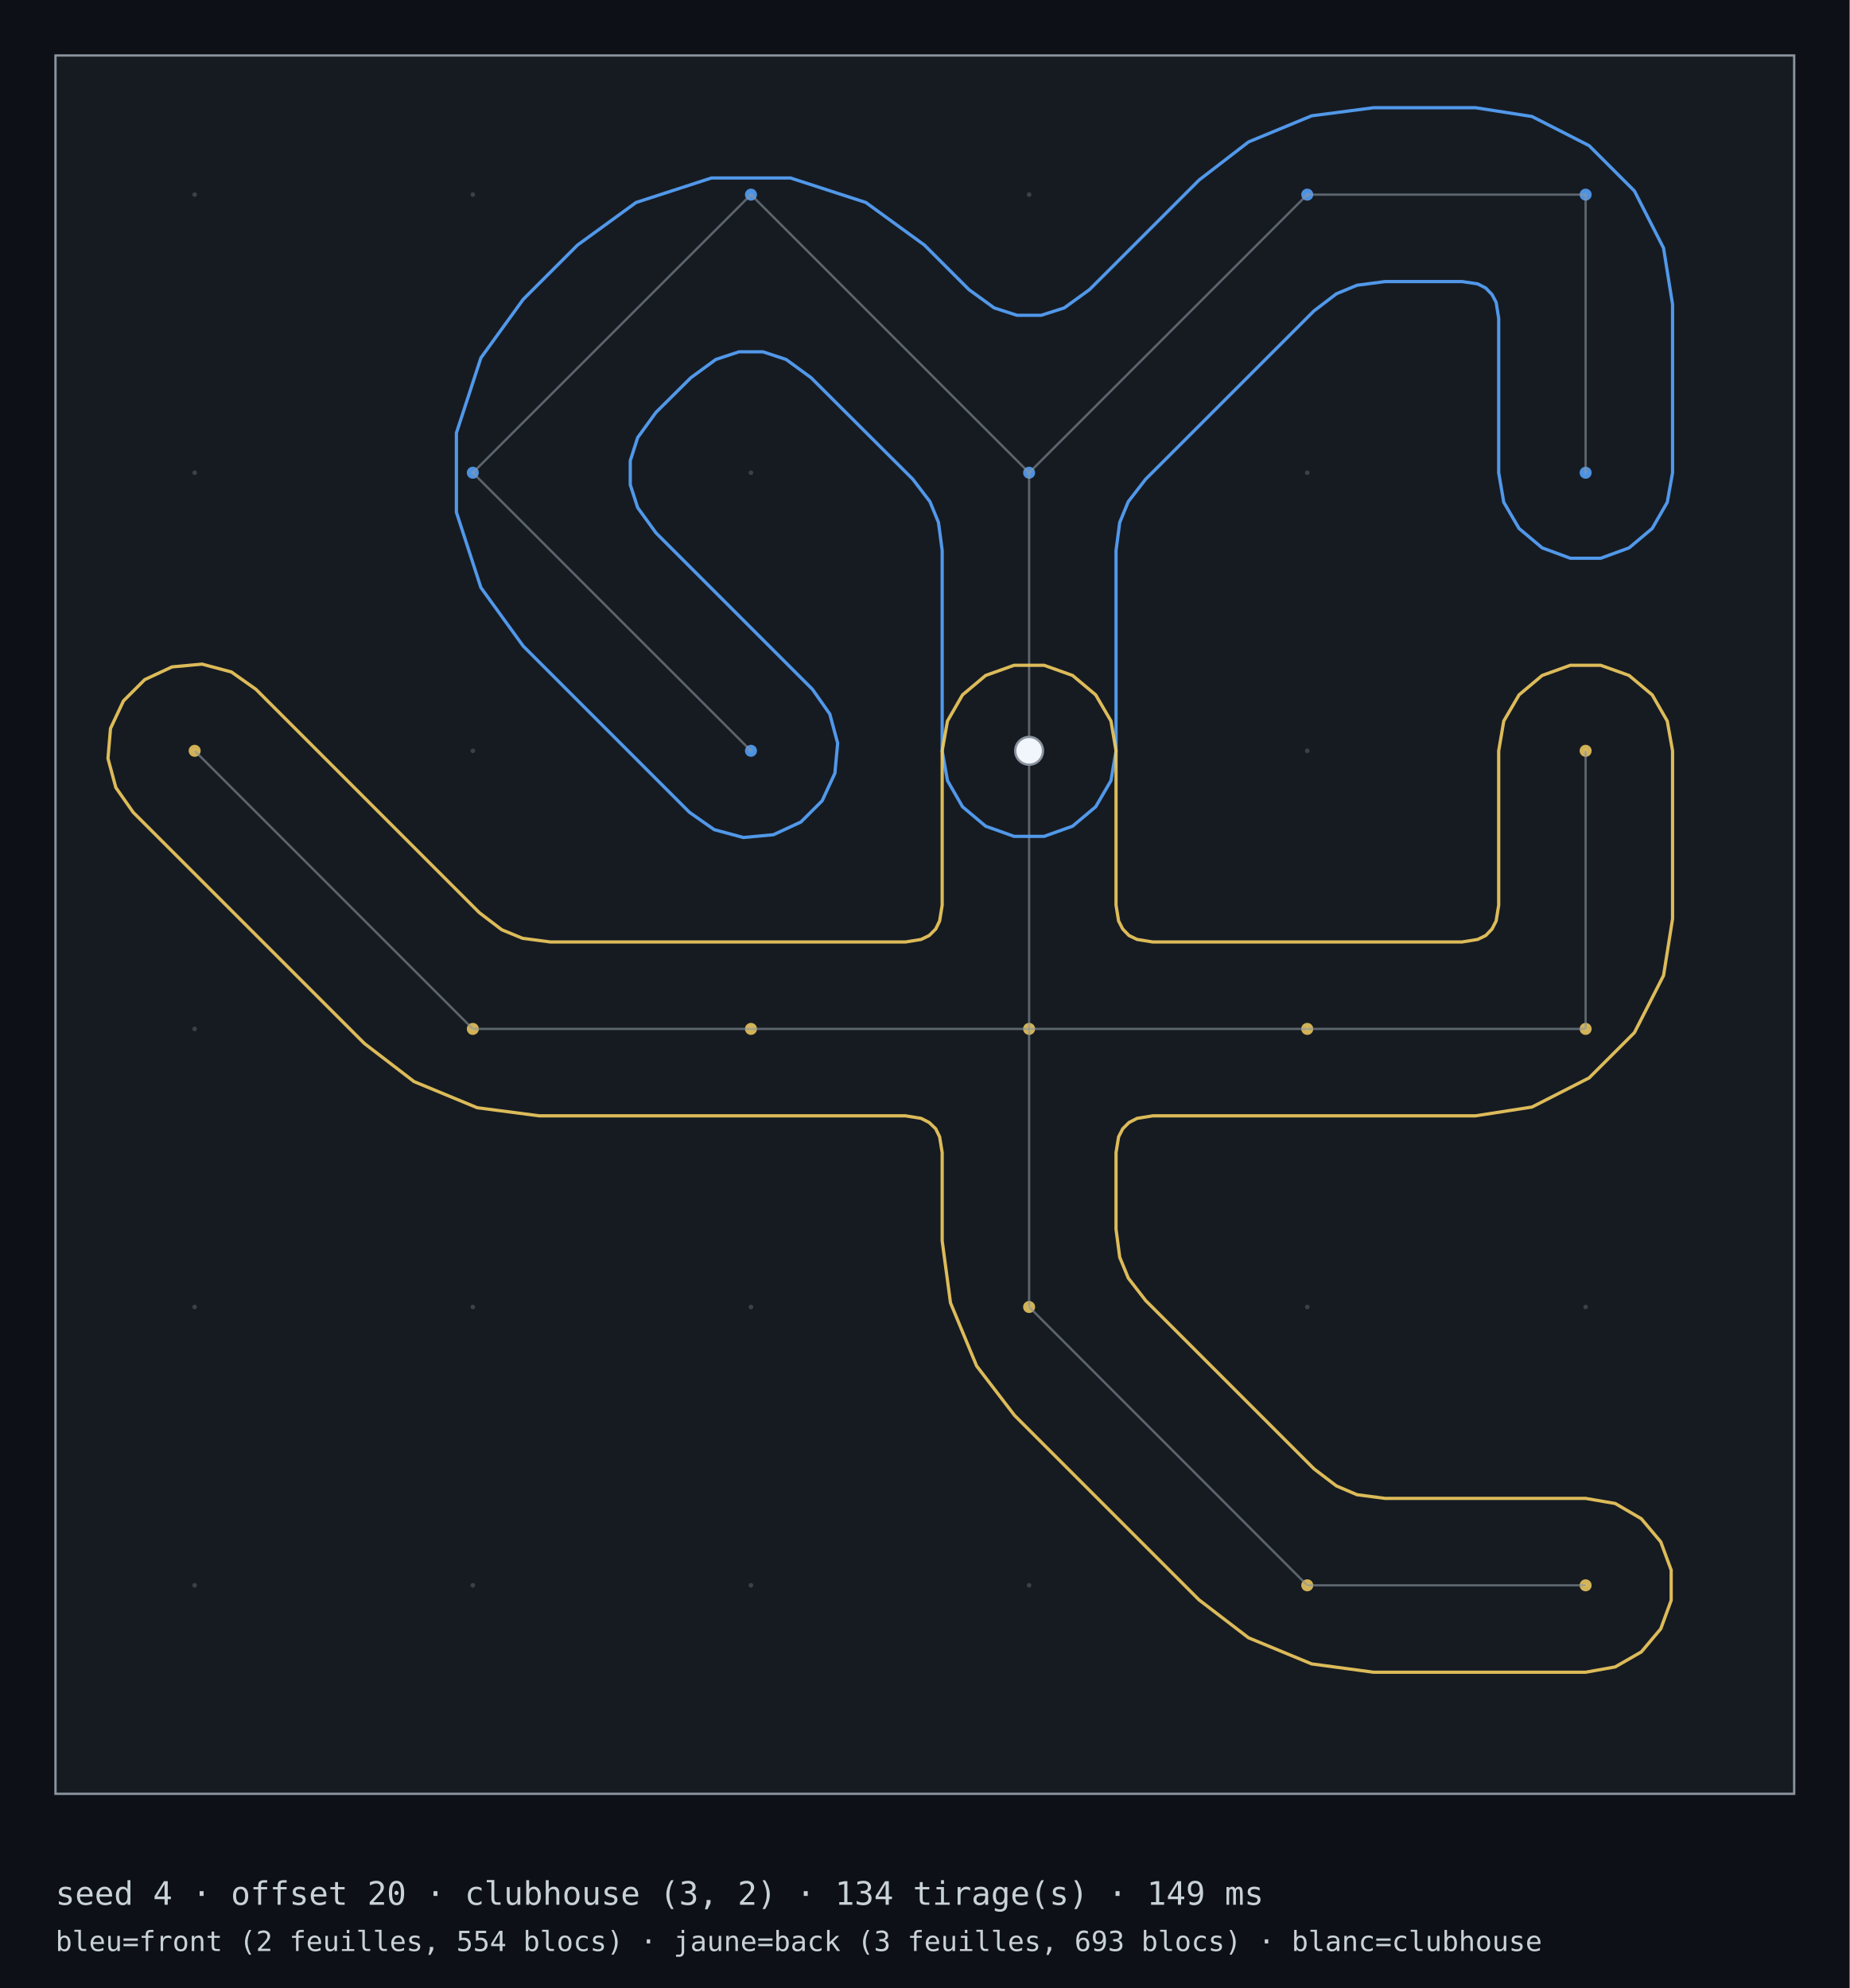
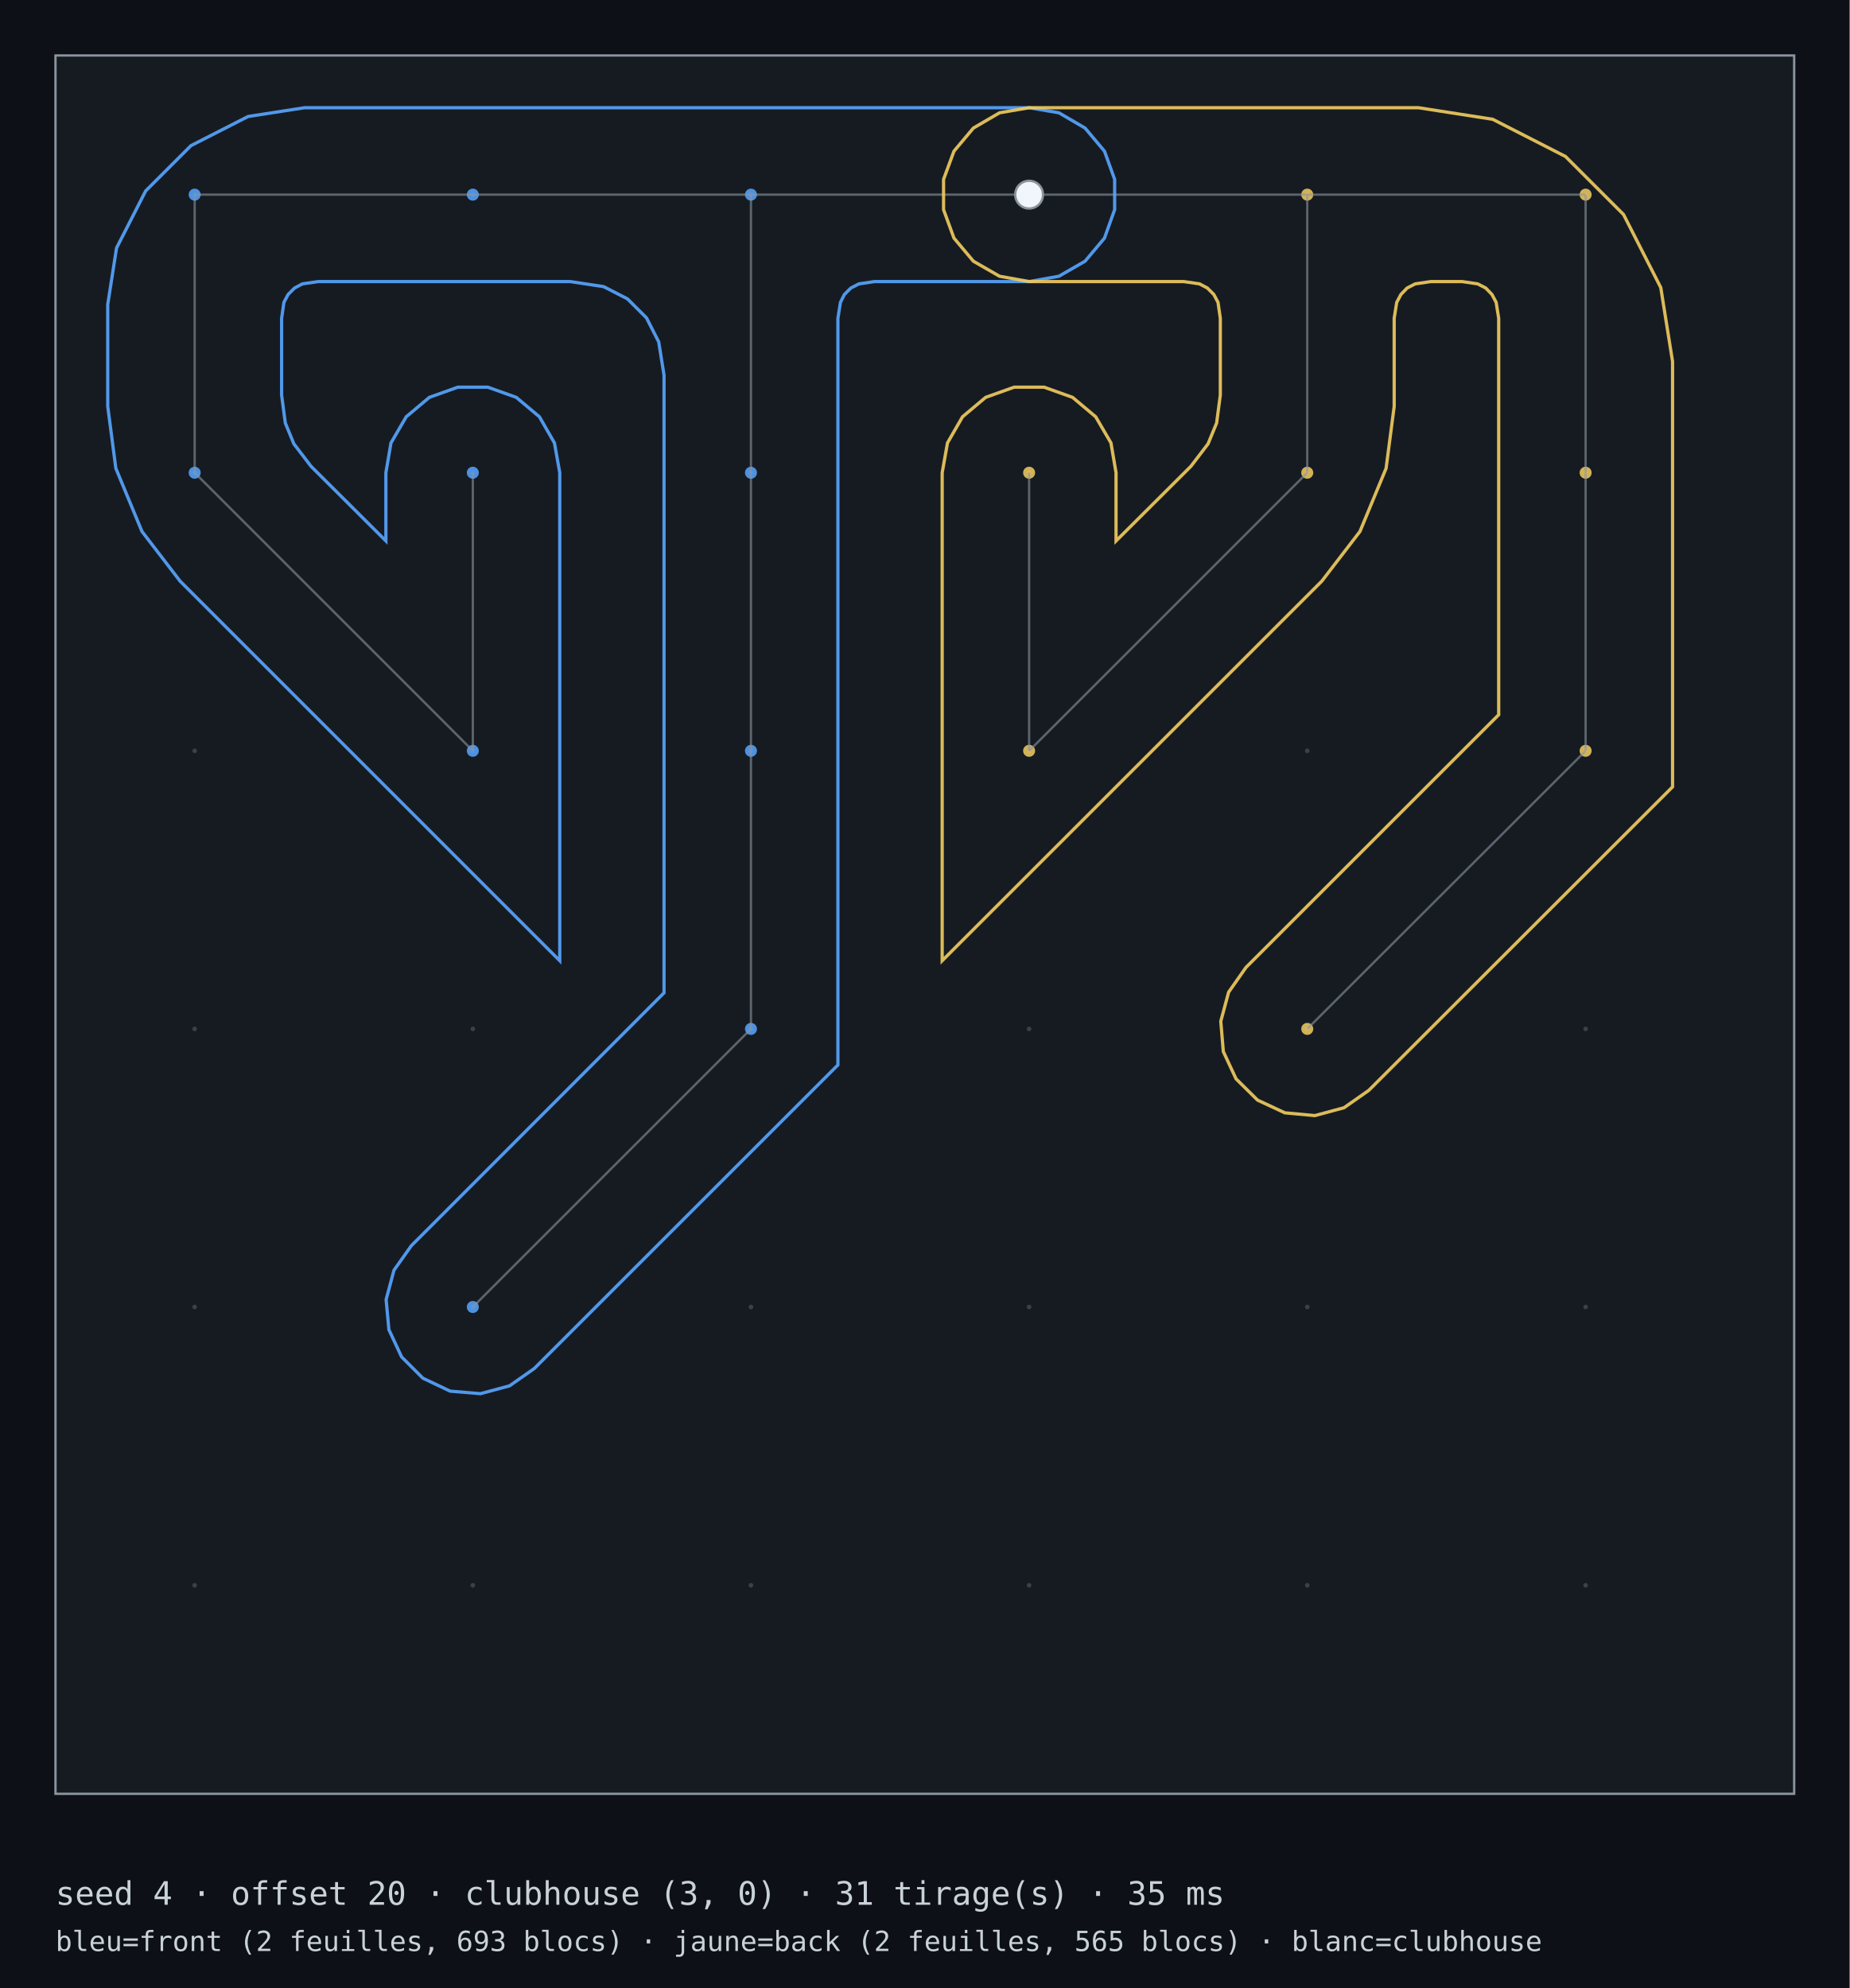
<svg xmlns="http://www.w3.org/2000/svg" width="800" height="860">
  <rect width="100%" height="100%" fill="#0d1117" />
  <rect x="24" y="24" width="752.0" height="752.0" fill="#161b22" stroke="#8b949e" />
  <style>text{font-family:monospace;fill:#c9d1d9}</style>
  <circle cx="84.2" cy="84.2" r="1.0" fill="#3b4049" />
  <circle cx="84.2" cy="204.5" r="1.0" fill="#3b4049" />
  <circle cx="84.2" cy="324.8" r="1.0" fill="#3b4049" />
  <circle cx="84.2" cy="445.1" r="1.0" fill="#3b4049" />
  <circle cx="84.2" cy="565.4" r="1.0" fill="#3b4049" />
  <circle cx="84.2" cy="685.8" r="1.0" fill="#3b4049" />
  <circle cx="204.5" cy="84.2" r="1.0" fill="#3b4049" />
  <circle cx="204.5" cy="204.5" r="1.0" fill="#3b4049" />
  <circle cx="204.5" cy="324.8" r="1.0" fill="#3b4049" />
  <circle cx="204.5" cy="445.1" r="1.0" fill="#3b4049" />
  <circle cx="204.5" cy="565.4" r="1.0" fill="#3b4049" />
  <circle cx="204.5" cy="685.8" r="1.0" fill="#3b4049" />
  <circle cx="324.8" cy="84.2" r="1.0" fill="#3b4049" />
  <circle cx="324.8" cy="204.5" r="1.0" fill="#3b4049" />
  <circle cx="324.8" cy="324.8" r="1.0" fill="#3b4049" />
  <circle cx="324.8" cy="445.1" r="1.0" fill="#3b4049" />
  <circle cx="324.8" cy="565.4" r="1.0" fill="#3b4049" />
  <circle cx="324.8" cy="685.8" r="1.0" fill="#3b4049" />
  <circle cx="445.1" cy="84.2" r="1.0" fill="#3b4049" />
  <circle cx="445.1" cy="204.5" r="1.0" fill="#3b4049" />
  <circle cx="445.1" cy="324.8" r="1.0" fill="#3b4049" />
  <circle cx="445.1" cy="445.1" r="1.0" fill="#3b4049" />
  <circle cx="445.1" cy="565.4" r="1.0" fill="#3b4049" />
  <circle cx="445.1" cy="685.8" r="1.0" fill="#3b4049" />
  <circle cx="565.4" cy="84.2" r="1.0" fill="#3b4049" />
  <circle cx="565.4" cy="204.5" r="1.0" fill="#3b4049" />
  <circle cx="565.4" cy="324.8" r="1.0" fill="#3b4049" />
  <circle cx="565.4" cy="445.1" r="1.0" fill="#3b4049" />
  <circle cx="565.4" cy="565.4" r="1.0" fill="#3b4049" />
  <circle cx="565.4" cy="685.8" r="1.0" fill="#3b4049" />
  <circle cx="685.8" cy="84.2" r="1.0" fill="#3b4049" />
  <circle cx="685.8" cy="204.5" r="1.0" fill="#3b4049" />
  <circle cx="685.8" cy="324.8" r="1.0" fill="#3b4049" />
  <circle cx="685.8" cy="445.1" r="1.0" fill="#3b4049" />
  <circle cx="685.8" cy="565.4" r="1.0" fill="#3b4049" />
  <circle cx="685.8" cy="685.8" r="1.0" fill="#3b4049" />
-   <circle cx="445.1" cy="204.5" r="2.6" fill="#58a6ff" fill-opacity="0.85" />
-   <circle cx="565.4" cy="84.2" r="2.6" fill="#58a6ff" fill-opacity="0.85" />
  <circle cx="324.8" cy="84.2" r="2.6" fill="#58a6ff" fill-opacity="0.85" />
+   <circle cx="324.8" cy="204.5" r="2.6" fill="#58a6ff" fill-opacity="0.85" />
+   <circle cx="204.5" cy="84.2" r="2.6" fill="#58a6ff" fill-opacity="0.85" />
+   <circle cx="84.2" cy="84.2" r="2.6" fill="#58a6ff" fill-opacity="0.85" />
+   <circle cx="84.2" cy="204.5" r="2.6" fill="#58a6ff" fill-opacity="0.85" />
+   <circle cx="204.5" cy="324.8" r="2.6" fill="#58a6ff" fill-opacity="0.85" />
  <circle cx="204.5" cy="204.5" r="2.6" fill="#58a6ff" fill-opacity="0.85" />
  <circle cx="324.8" cy="324.8" r="2.6" fill="#58a6ff" fill-opacity="0.85" />
-   <circle cx="685.8" cy="84.2" r="2.6" fill="#58a6ff" fill-opacity="0.85" />
-   <circle cx="685.8" cy="204.5" r="2.6" fill="#58a6ff" fill-opacity="0.85" />
-   <circle cx="445.1" cy="445.1" r="2.6" fill="#f2cc60" fill-opacity="0.85" />
+   <circle cx="324.8" cy="445.1" r="2.6" fill="#58a6ff" fill-opacity="0.85" />
+   <circle cx="204.5" cy="565.4" r="2.6" fill="#58a6ff" fill-opacity="0.85" />
+   <circle cx="565.4" cy="84.2" r="2.6" fill="#f2cc60" fill-opacity="0.85" />
+   <circle cx="565.4" cy="204.5" r="2.6" fill="#f2cc60" fill-opacity="0.85" />
+   <circle cx="685.8" cy="84.2" r="2.6" fill="#f2cc60" fill-opacity="0.85" />
+   <circle cx="685.8" cy="204.5" r="2.6" fill="#f2cc60" fill-opacity="0.85" />
+   <circle cx="685.8" cy="324.8" r="2.6" fill="#f2cc60" fill-opacity="0.85" />
  <circle cx="565.4" cy="445.1" r="2.6" fill="#f2cc60" fill-opacity="0.85" />
-   <circle cx="445.1" cy="565.4" r="2.6" fill="#f2cc60" fill-opacity="0.85" />
-   <circle cx="324.8" cy="445.1" r="2.6" fill="#f2cc60" fill-opacity="0.85" />
-   <circle cx="204.5" cy="445.1" r="2.6" fill="#f2cc60" fill-opacity="0.85" />
-   <circle cx="84.2" cy="324.8" r="2.6" fill="#f2cc60" fill-opacity="0.85" />
-   <circle cx="565.4" cy="685.8" r="2.6" fill="#f2cc60" fill-opacity="0.85" />
-   <circle cx="685.8" cy="685.8" r="2.6" fill="#f2cc60" fill-opacity="0.85" />
-   <circle cx="685.8" cy="445.1" r="2.6" fill="#f2cc60" fill-opacity="0.85" />
-   <circle cx="685.8" cy="324.8" r="2.6" fill="#f2cc60" fill-opacity="0.85" />
+   <circle cx="445.1" cy="324.8" r="2.6" fill="#f2cc60" fill-opacity="0.85" />
+   <circle cx="445.1" cy="204.5" r="2.6" fill="#f2cc60" fill-opacity="0.85" />
+   <line x1="445.1" y1="84.2" x2="324.8" y2="84.2" stroke="#8b949e" stroke-width="1.0" stroke-opacity="0.6" />
+   <line x1="445.1" y1="84.2" x2="565.4" y2="84.2" stroke="#8b949e" stroke-width="1.0" stroke-opacity="0.6" />
+   <line x1="324.8" y1="84.2" x2="324.8" y2="204.5" stroke="#8b949e" stroke-width="1.0" stroke-opacity="0.6" />
+   <line x1="565.4" y1="84.2" x2="565.4" y2="204.5" stroke="#8b949e" stroke-width="1.0" stroke-opacity="0.6" />
+   <line x1="324.8" y1="204.5" x2="324.8" y2="324.8" stroke="#8b949e" stroke-width="1.0" stroke-opacity="0.6" />
+   <line x1="565.4" y1="204.5" x2="445.1" y2="324.8" stroke="#8b949e" stroke-width="1.0" stroke-opacity="0.6" />
+   <line x1="324.8" y1="324.8" x2="324.8" y2="445.1" stroke="#8b949e" stroke-width="1.0" stroke-opacity="0.6" />
  <line x1="445.1" y1="324.8" x2="445.1" y2="204.5" stroke="#8b949e" stroke-width="1.0" stroke-opacity="0.6" />
-   <line x1="445.1" y1="324.8" x2="445.1" y2="445.1" stroke="#8b949e" stroke-width="1.0" stroke-opacity="0.6" />
-   <line x1="445.1" y1="204.5" x2="565.4" y2="84.2" stroke="#8b949e" stroke-width="1.0" stroke-opacity="0.6" />
-   <line x1="445.1" y1="445.1" x2="565.4" y2="445.1" stroke="#8b949e" stroke-width="1.0" stroke-opacity="0.6" />
+   <line x1="324.8" y1="445.1" x2="204.5" y2="565.4" stroke="#8b949e" stroke-width="1.0" stroke-opacity="0.6" />
  <line x1="565.4" y1="84.2" x2="685.8" y2="84.2" stroke="#8b949e" stroke-width="1.0" stroke-opacity="0.6" />
-   <line x1="565.4" y1="445.1" x2="685.8" y2="445.1" stroke="#8b949e" stroke-width="1.0" stroke-opacity="0.6" />
+   <line x1="324.8" y1="84.2" x2="204.5" y2="84.2" stroke="#8b949e" stroke-width="1.0" stroke-opacity="0.6" />
  <line x1="685.8" y1="84.2" x2="685.8" y2="204.5" stroke="#8b949e" stroke-width="1.0" stroke-opacity="0.6" />
-   <line x1="685.8" y1="445.1" x2="685.8" y2="324.8" stroke="#8b949e" stroke-width="1.0" stroke-opacity="0.6" />
-   <line x1="445.1" y1="204.5" x2="324.8" y2="84.2" stroke="#8b949e" stroke-width="1.0" stroke-opacity="0.6" />
-   <line x1="445.1" y1="445.1" x2="445.1" y2="565.4" stroke="#8b949e" stroke-width="1.0" stroke-opacity="0.6" />
-   <line x1="324.8" y1="84.2" x2="204.5" y2="204.5" stroke="#8b949e" stroke-width="1.0" stroke-opacity="0.6" />
-   <line x1="445.1" y1="565.4" x2="565.4" y2="685.8" stroke="#8b949e" stroke-width="1.0" stroke-opacity="0.6" />
-   <line x1="204.5" y1="204.5" x2="324.8" y2="324.8" stroke="#8b949e" stroke-width="1.0" stroke-opacity="0.6" />
-   <line x1="565.4" y1="685.8" x2="685.8" y2="685.8" stroke="#8b949e" stroke-width="1.0" stroke-opacity="0.6" />
-   <line x1="445.1" y1="445.1" x2="324.8" y2="445.1" stroke="#8b949e" stroke-width="1.0" stroke-opacity="0.6" />
-   <line x1="324.8" y1="445.1" x2="204.5" y2="445.1" stroke="#8b949e" stroke-width="1.0" stroke-opacity="0.6" />
-   <line x1="204.5" y1="445.1" x2="84.2" y2="324.8" stroke="#8b949e" stroke-width="1.0" stroke-opacity="0.6" />
-   <polygon points="407.5,324.8 409.8,337.7 416.3,349.0 426.3,357.4 438.6,361.8 451.6,361.8 463.9,357.4 473.9,349.0 480.5,337.7 482.7,324.8 482.7,238.1 484.3,226.0 488.0,217.0 495.5,207.3 568.3,134.5 578.0,127.1 586.9,123.4 599.1,121.8 632.3,121.8 639.1,122.8 642.6,124.6 645.3,127.4 647.1,130.8 648.2,137.7 648.2,204.5 650.4,217.3 657.0,228.6 667.0,237.0 679.2,241.5 692.3,241.5 704.6,237.0 714.6,228.6 721.1,217.3 723.4,204.5 723.4,131.7 719.5,107.3 706.9,82.6 687.3,63.0 662.6,50.4 638.2,46.6 594.1,46.6 567.3,50.1 540.0,61.4 518.6,77.9 471.2,125.3 460.3,133.2 450.3,136.4 439.9,136.4 430.0,133.2 419.1,125.3 399.8,106.0 374.5,87.6 341.9,77.0 307.7,77.0 275.1,87.6 249.8,106.0 226.3,129.5 208.0,154.8 197.4,187.3 197.4,221.6 208.0,254.2 226.3,279.5 298.2,351.4 308.9,358.9 321.5,362.3 334.5,361.1 346.4,355.6 355.6,346.4 361.1,334.5 362.3,321.5 358.9,308.9 351.4,298.2 283.7,230.5 275.8,219.6 272.6,209.7 272.6,199.3 275.8,189.3 283.7,178.4 298.8,163.4 309.6,155.5 319.6,152.2 330.0,152.2 340.0,155.5 350.8,163.4 394.8,207.3 402.2,217.0 405.9,226.0 407.5,238.1" fill="none" stroke="#58a6ff" stroke-width="1.4" stroke-opacity="0.9" />
-   <polygon points="482.7,324.8 480.5,311.9 473.9,300.6 463.9,292.2 451.6,287.8 438.6,287.8 426.3,292.2 416.3,300.6 409.8,311.9 407.5,324.8 407.5,391.6 406.4,398.4 404.7,401.9 401.9,404.7 398.4,406.4 391.6,407.5 238.1,407.5 226.0,405.9 217.0,402.2 207.3,394.8 110.7,298.2 100.1,290.7 87.4,287.3 74.4,288.5 62.6,294.0 53.4,303.2 47.8,315.1 46.7,328.1 50.1,340.7 57.6,351.4 157.6,451.4 179.1,467.9 206.4,479.2 233.2,482.7 391.6,482.7 398.4,483.8 401.9,485.6 404.7,488.3 406.4,491.8 407.5,498.6 407.5,536.8 411.1,563.6 422.4,590.9 438.8,612.3 518.6,692.1 540.0,708.5 567.3,719.8 594.1,723.4 685.8,723.4 698.6,721.1 709.9,714.6 718.3,704.6 722.8,692.3 722.8,679.2 718.3,667.0 709.9,657.0 698.6,650.4 685.8,648.2 599.1,648.2 586.9,646.6 578.0,642.8 568.3,635.4 495.5,562.6 488.0,552.9 484.3,543.9 482.7,531.8 482.7,498.6 483.8,491.8 485.6,488.3 488.3,485.6 491.8,483.8 498.6,482.7 638.2,482.7 662.6,478.9 687.3,466.3 706.9,446.7 719.5,422.0 723.4,397.5 723.4,324.8 721.1,311.9 714.6,300.6 704.6,292.2 692.3,287.8 679.2,287.8 667.0,292.2 657.0,300.6 650.4,311.9 648.2,324.8 648.2,391.6 647.1,398.4 645.3,401.9 642.6,404.7 639.1,406.4 632.3,407.5 498.6,407.5 491.8,406.4 488.3,404.7 485.6,401.9 483.8,398.4 482.7,391.6" fill="none" stroke="#f2cc60" stroke-width="1.4" stroke-opacity="0.9" />
-   <circle cx="445.1" cy="324.8" r="6" fill="#f0f6fc" stroke="#8b949e" />
-   <text x="24" y="824" font-size="14">seed 4 · offset 20 · clubhouse (3, 2) · 134 tirage(s) · 149 ms</text>
-   <text x="24" y="844" font-size="12">bleu=front (2 feuilles, 554 blocs) · jaune=back (3 feuilles, 693 blocs) · blanc=clubhouse</text>
+   <line x1="204.5" y1="84.2" x2="84.2" y2="84.2" stroke="#8b949e" stroke-width="1.0" stroke-opacity="0.6" />
+   <line x1="685.8" y1="204.5" x2="685.8" y2="324.8" stroke="#8b949e" stroke-width="1.0" stroke-opacity="0.6" />
+   <line x1="84.2" y1="84.2" x2="84.2" y2="204.5" stroke="#8b949e" stroke-width="1.0" stroke-opacity="0.6" />
+   <line x1="685.8" y1="324.8" x2="565.4" y2="445.1" stroke="#8b949e" stroke-width="1.0" stroke-opacity="0.6" />
+   <line x1="84.2" y1="204.5" x2="204.5" y2="324.8" stroke="#8b949e" stroke-width="1.0" stroke-opacity="0.6" />
+   <line x1="204.5" y1="324.8" x2="204.5" y2="204.5" stroke="#8b949e" stroke-width="1.0" stroke-opacity="0.6" />
+   <polygon points="445.1,121.8 458.0,119.5 469.3,113.0 477.7,103.0 482.1,90.7 482.1,77.6 477.7,65.4 469.3,55.4 458.0,48.8 445.1,46.6 131.7,46.6 107.3,50.4 82.6,63.0 63.0,82.6 50.4,107.3 46.6,131.7 46.6,175.8 50.1,202.6 61.4,229.9 77.9,251.4 242.1,415.6 242.1,204.5 239.8,191.6 233.3,180.3 223.3,171.9 211.0,167.5 198.0,167.5 185.7,171.9 175.7,180.3 169.1,191.6 166.9,204.5 166.9,234.0 134.5,201.7 127.1,192.0 123.4,183.0 121.8,170.9 121.8,137.7 122.8,130.8 124.6,127.4 127.4,124.6 130.8,122.8 137.7,121.8 246.6,121.8 261.1,124.0 271.4,129.3 279.6,137.5 284.9,147.9 287.2,162.3 287.2,429.5 177.9,538.9 170.4,549.5 167.0,562.2 168.2,575.2 173.7,587.0 182.9,596.2 194.7,601.8 207.8,602.9 220.4,599.5 231.1,592.0 362.4,460.7 362.4,137.7 363.5,130.8 365.2,127.4 368.0,124.6 371.5,122.8 378.3,121.8" fill="none" stroke="#58a6ff" stroke-width="1.4" stroke-opacity="0.9" />
+   <polygon points="445.1,46.6 432.3,48.8 421.0,55.4 412.6,65.4 408.1,77.6 408.1,90.7 412.6,103.0 421.0,113.0 432.3,119.5 445.1,121.8 511.9,121.8 518.8,122.8 522.2,124.6 525.0,127.4 526.8,130.8 527.8,137.7 527.8,170.9 526.2,183.0 522.5,192.0 515.1,201.7 482.7,234.0 482.7,204.5 480.5,191.6 473.9,180.3 463.9,171.9 451.6,167.5 438.6,167.5 426.3,171.9 416.3,180.3 409.8,191.6 407.5,204.5 407.5,415.6 571.7,251.4 588.2,229.9 599.5,202.6 603.0,175.8 603.0,137.7 604.1,130.8 605.9,127.4 608.6,124.6 612.1,122.8 618.9,121.8 632.3,121.8 639.1,122.8 642.6,124.6 645.3,127.4 647.1,130.8 648.2,137.7 648.2,309.2 538.9,418.5 531.4,429.2 528.0,441.8 529.1,454.9 534.6,466.7 543.9,475.9 555.7,481.4 568.7,482.6 581.3,479.2 592.0,471.7 723.4,340.4 723.4,156.4 718.3,124.4 702.2,92.8 677.1,67.7 645.6,51.6 613.5,46.6" fill="none" stroke="#f2cc60" stroke-width="1.4" stroke-opacity="0.9" />
+   <circle cx="445.1" cy="84.2" r="6" fill="#f0f6fc" stroke="#8b949e" />
+   <text x="24" y="824" font-size="14">seed 4 · offset 20 · clubhouse (3, 0) · 31 tirage(s) · 35 ms</text>
+   <text x="24" y="844" font-size="12">bleu=front (2 feuilles, 693 blocs) · jaune=back (2 feuilles, 565 blocs) · blanc=clubhouse</text>
</svg>
